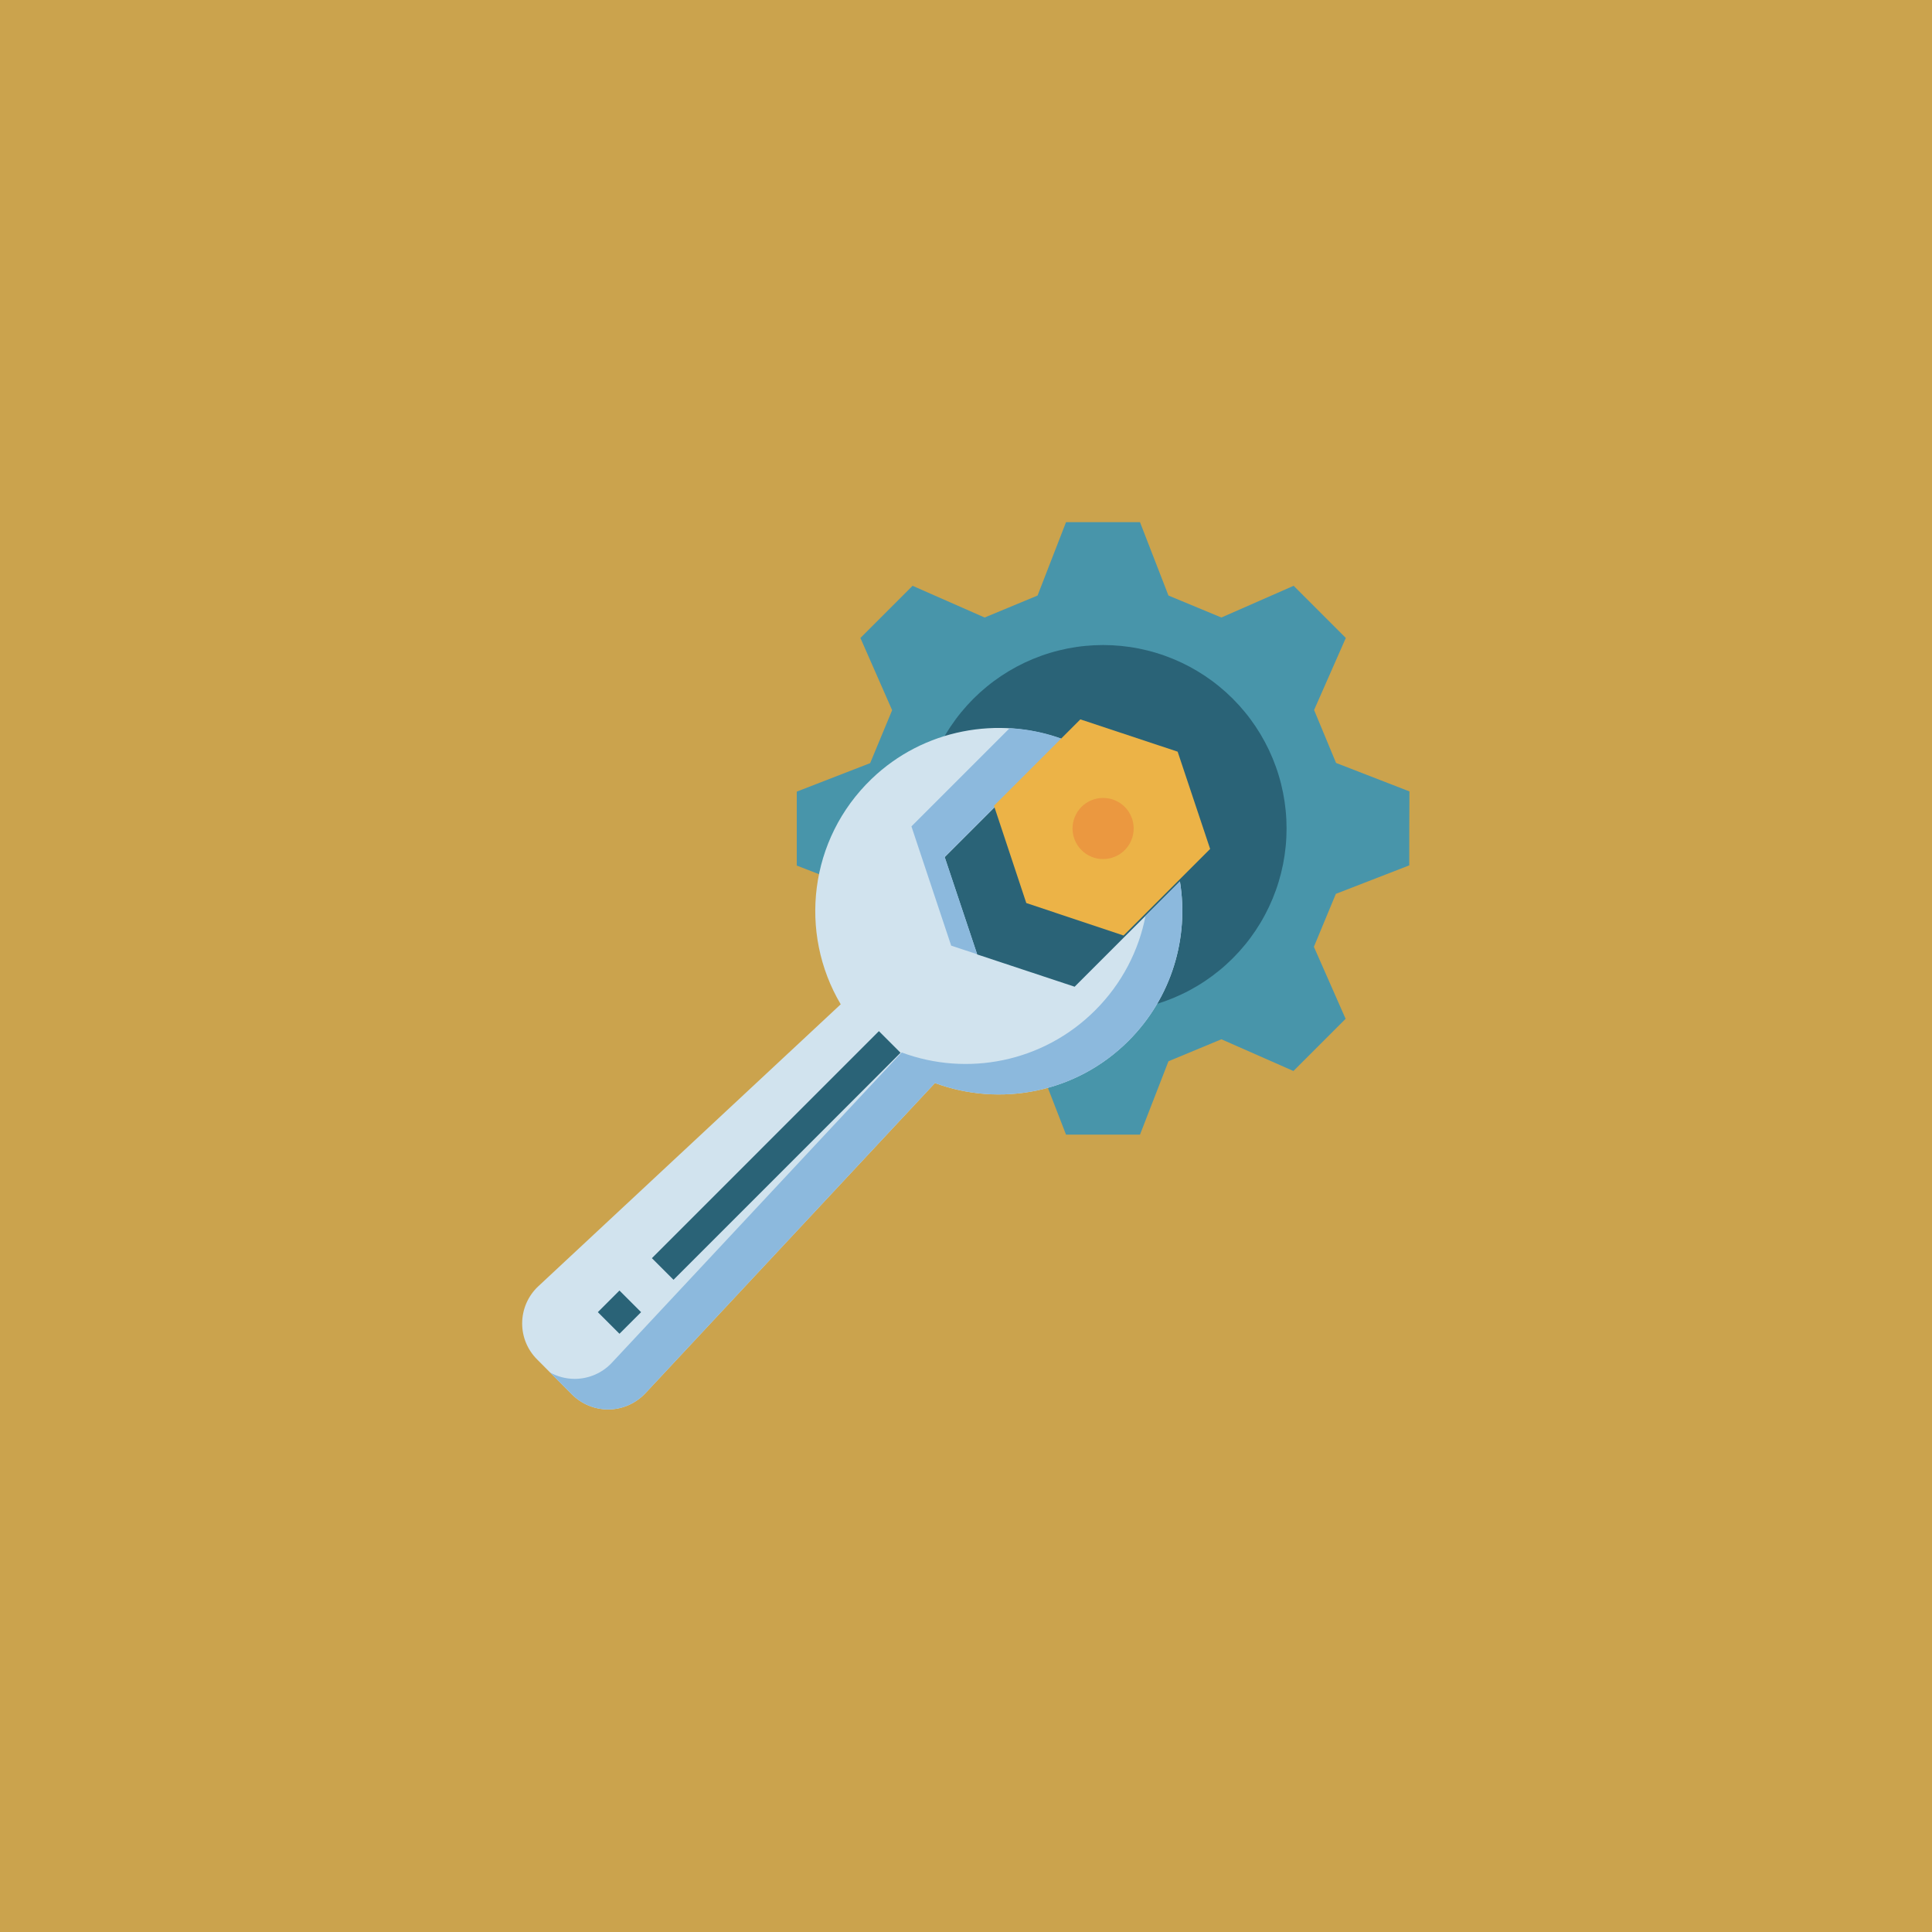
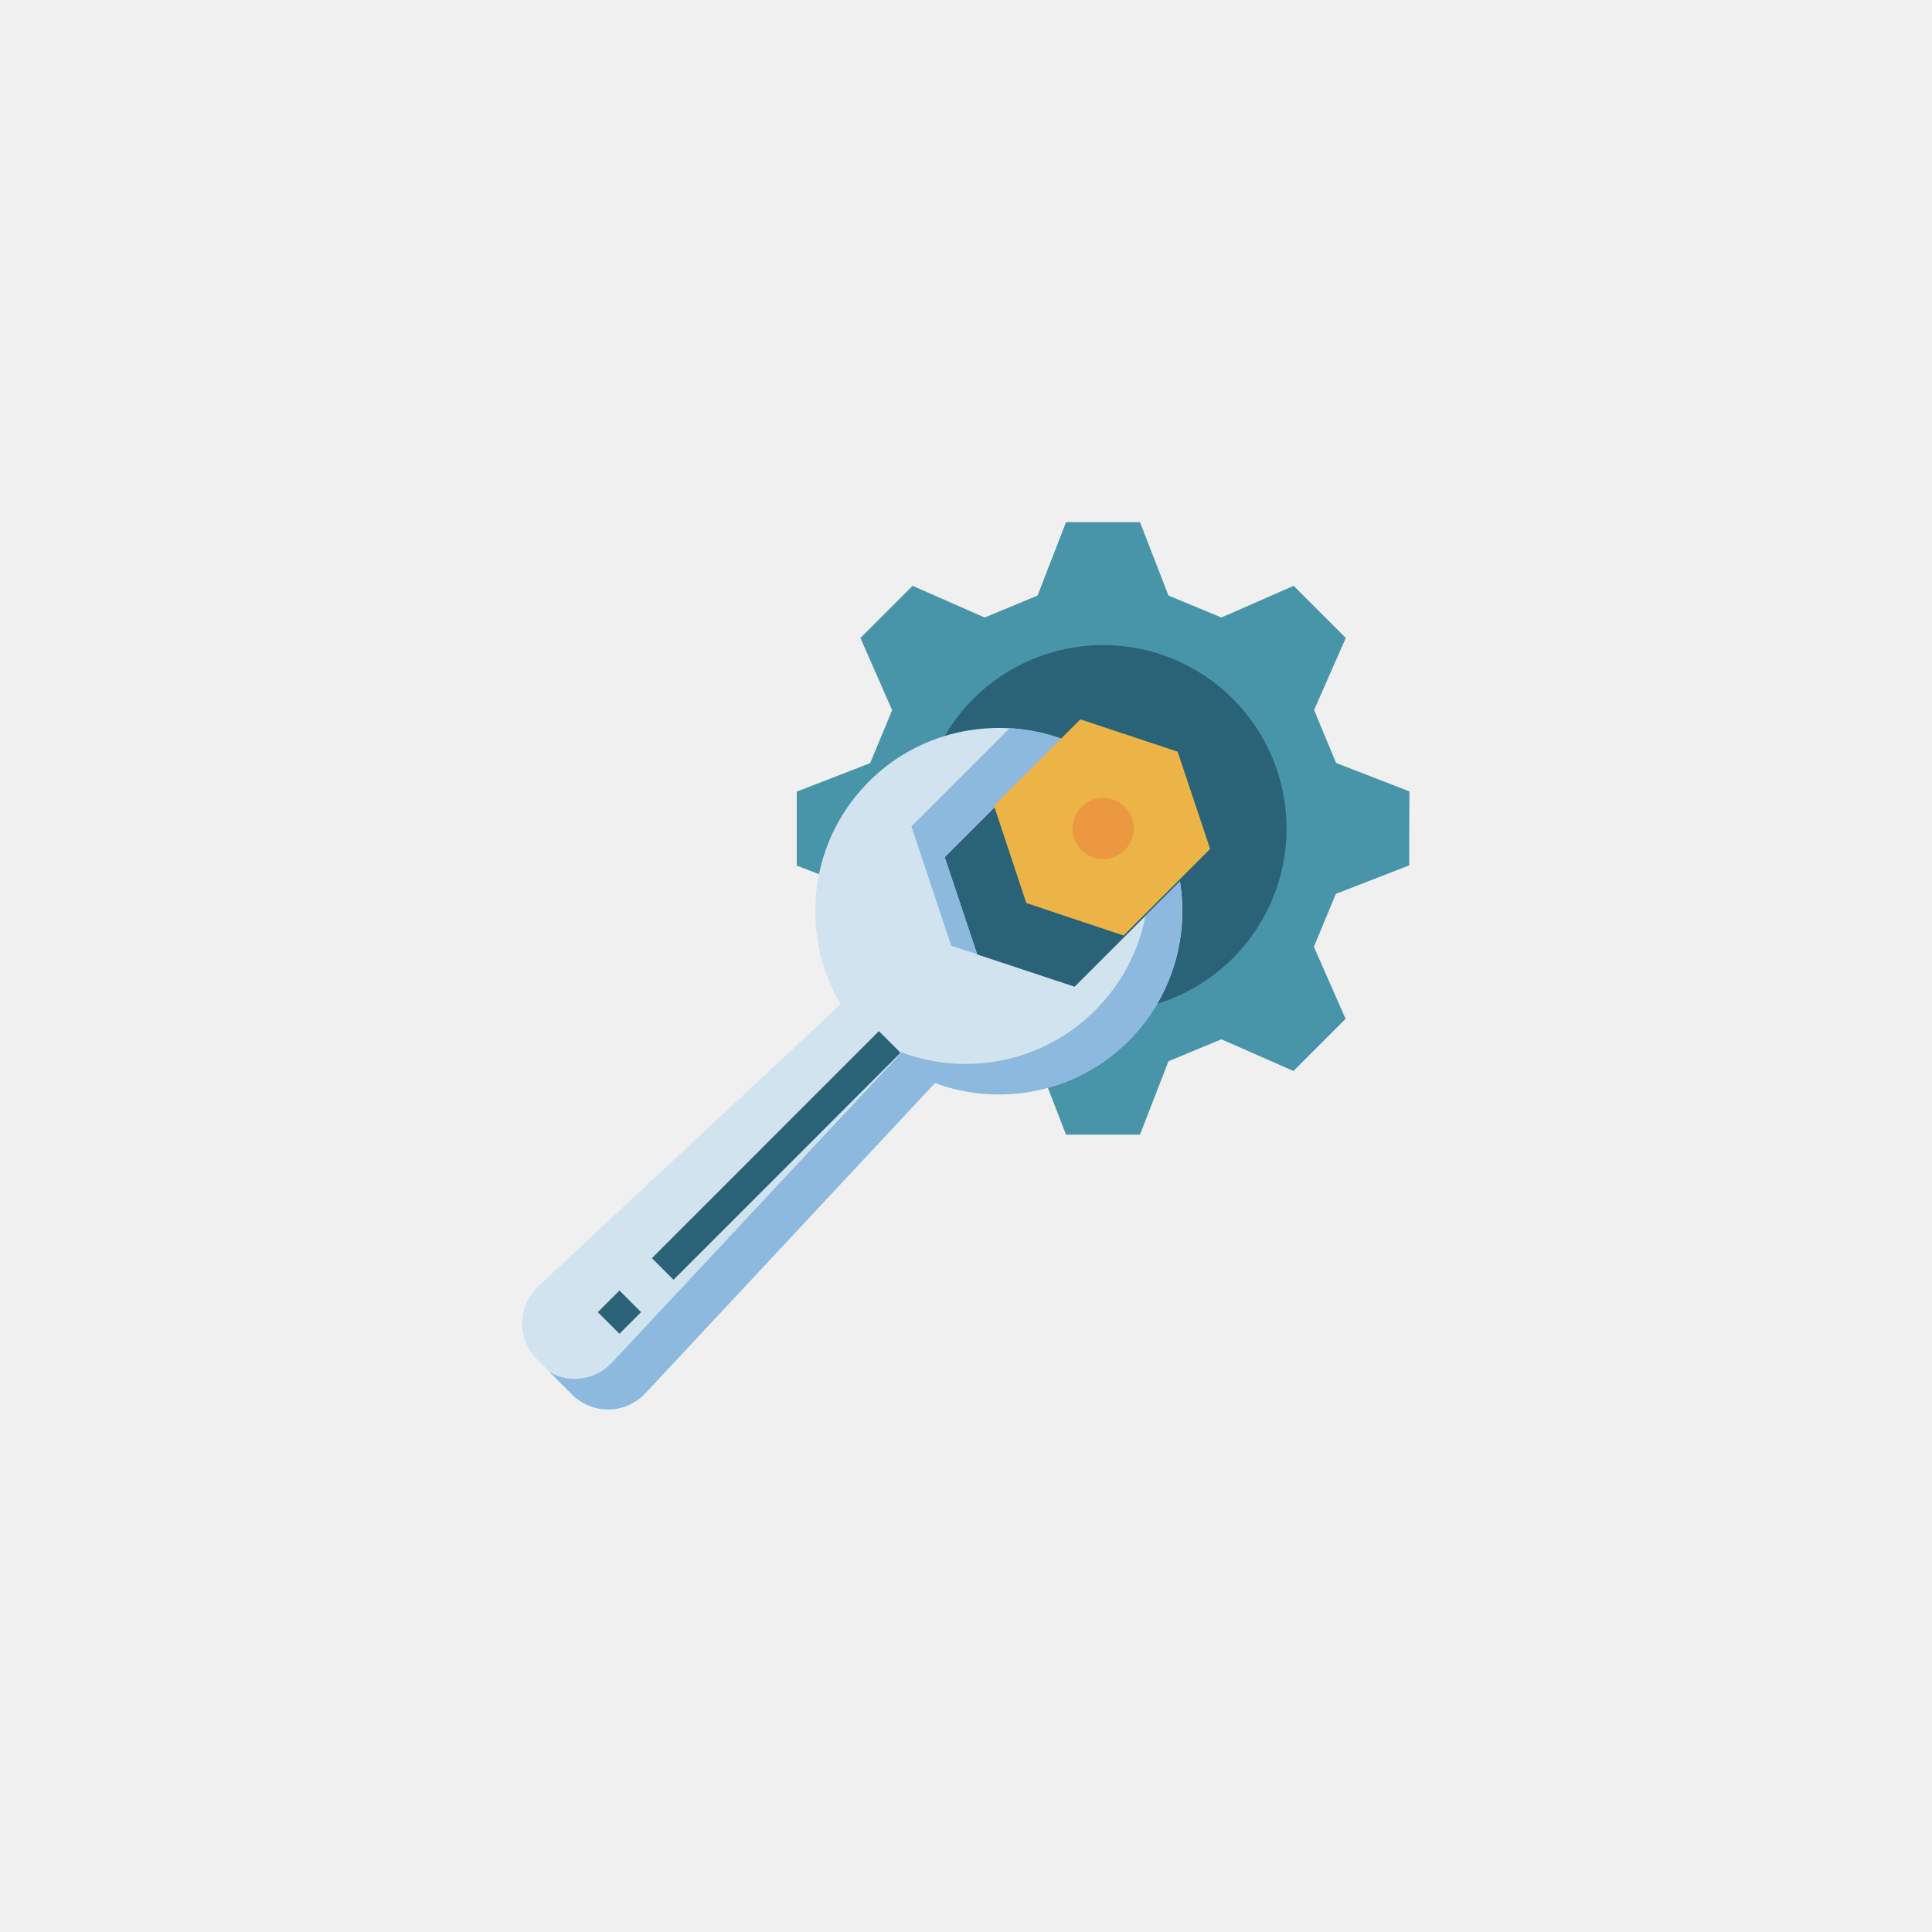
- <svg xmlns="http://www.w3.org/2000/svg" width="1080" zoomAndPan="magnify" viewBox="0 0 810 810" height="1080" preserveAspectRatio="xMidYMid meet" version="1.0">
+ <svg xmlns="http://www.w3.org/2000/svg" id="maintenance" width="1080" height="1080" version="1.0" viewBox="0 0 810 810">
  <defs>
-     <clipPath id="7154a00a21">
-       <path d="M 334 218.918 L 590.918 218.918 L 590.918 476 L 334 476 Z M 334 218.918 " clip-rule="nonzero" />
+     <clipPath id="a">
+       <path d="M334 218.918h256.918V476H334Zm0 0" />
    </clipPath>
-     <clipPath id="f221fc6ad2">
-       <path d="M 218.918 305 L 496 305 L 496 590.918 L 218.918 590.918 Z M 218.918 305 " clip-rule="nonzero" />
+     <clipPath id="b">
+       <path d="M218.918 305H496v285.918H218.918Zm0 0" />
    </clipPath>
-     <clipPath id="44fa5137ff">
-       <path d="M 230 369 L 496 369 L 496 590.918 L 230 590.918 Z M 230 369 " clip-rule="nonzero" />
+     <clipPath id="c">
+       <path d="M230 369h266v221.918H230Zm0 0" />
    </clipPath>
  </defs>
-   <rect x="-81" width="972" fill="#ffffff" y="-81" height="972" fill-opacity="1" />
-   <rect x="-81" width="972" fill="#ffffff" y="-81" height="972" fill-opacity="1" />
-   <rect x="-81" width="972" fill="#cba34d" y="-81" height="972" fill-opacity="1" />
-   <g clip-path="url(#7154a00a21)">
-     <path fill="#4895aa" d="M 590.836 362.812 L 560.07 374.75 C 556.465 383.484 554.461 388.211 550.855 396.945 L 564.156 427.148 C 553.418 437.887 552.938 438.367 542.281 449.023 L 512.078 435.723 C 503.344 439.328 498.617 441.332 489.883 444.938 L 477.945 475.703 C 462.805 475.703 462.164 475.703 446.938 475.703 L 435 444.938 C 426.27 441.332 421.543 439.328 412.809 435.723 L 382.602 449.102 C 371.867 438.367 371.387 437.887 360.73 427.23 L 374.031 397.023 C 370.426 388.293 368.422 383.562 364.816 374.832 L 334.051 362.895 C 334.051 347.75 334.051 347.109 334.051 331.887 L 364.816 319.949 C 368.422 311.215 370.426 306.488 374.031 297.754 L 360.73 267.469 C 371.465 256.734 371.945 256.254 382.602 245.598 L 412.809 258.895 C 421.543 255.289 426.27 253.289 435 249.684 L 446.938 218.918 C 462.082 218.918 462.723 218.918 477.945 218.918 L 489.883 249.684 C 498.617 253.289 503.344 255.289 512.078 258.895 L 542.363 245.598 C 553.098 256.332 553.578 256.812 564.234 267.469 L 550.938 297.676 C 554.543 306.406 556.543 311.137 560.148 319.867 L 590.918 331.805 C 590.836 347.027 590.836 347.668 590.836 362.812 Z M 590.836 362.812 " fill-opacity="1" fill-rule="nonzero" />
+   <g clip-path="url(#a)">
+     <path fill="#4895aa" d="M590.836 362.813 560.07 374.75c-3.605 8.734-5.61 13.46-9.215 22.195l13.301 30.203c-10.738 10.739-11.218 11.22-21.875 21.875l-30.203-13.3c-8.734 3.605-13.46 5.609-22.195 9.214l-11.938 30.766h-31.007L435 444.938c-8.73-3.606-13.457-5.61-22.191-9.215l-30.207 13.379-21.872-21.872 13.301-30.207c-3.605-8.73-5.61-13.46-9.215-22.191l-30.765-11.937v-31.008l30.765-11.938c3.606-8.734 5.61-13.46 9.215-22.195l-13.3-30.285 21.87-21.871 30.208 13.297c8.734-3.606 13.46-5.606 22.191-9.211l11.938-30.766h31.007l11.938 30.766c8.734 3.605 13.46 5.605 22.195 9.21l30.285-13.296 21.871 21.87-13.297 30.208c3.606 8.73 5.606 13.46 9.211 22.191l30.77 11.938c-.082 15.222-.082 15.867-.082 31.007Zm0 0" />
  </g>
-   <path fill="#2a6377" d="M 539.398 347.348 C 539.398 348.609 539.367 349.867 539.305 351.125 C 539.242 352.379 539.152 353.637 539.027 354.887 C 538.906 356.141 538.75 357.391 538.566 358.637 C 538.383 359.879 538.168 361.121 537.922 362.355 C 537.676 363.59 537.398 364.816 537.094 366.039 C 536.789 367.258 536.453 368.473 536.086 369.676 C 535.723 370.883 535.328 372.078 534.902 373.262 C 534.477 374.445 534.023 375.621 533.543 376.785 C 533.062 377.945 532.551 379.098 532.016 380.234 C 531.477 381.371 530.91 382.496 530.316 383.605 C 529.723 384.719 529.102 385.812 528.457 386.891 C 527.809 387.973 527.137 389.035 526.438 390.082 C 525.738 391.129 525.012 392.156 524.262 393.168 C 523.512 394.18 522.738 395.172 521.938 396.145 C 521.141 397.117 520.32 398.07 519.473 399.004 C 518.629 399.938 517.762 400.848 516.871 401.738 C 515.98 402.629 515.07 403.496 514.137 404.34 C 513.203 405.188 512.25 406.008 511.277 406.805 C 510.305 407.605 509.312 408.379 508.301 409.129 C 507.289 409.879 506.262 410.602 505.215 411.301 C 504.168 412 503.105 412.676 502.023 413.32 C 500.945 413.969 499.852 414.59 498.742 415.184 C 497.629 415.777 496.508 416.344 495.367 416.879 C 494.23 417.418 493.078 417.93 491.918 418.41 C 490.754 418.891 489.578 419.344 488.395 419.77 C 487.211 420.191 486.016 420.586 484.809 420.953 C 483.605 421.32 482.395 421.652 481.172 421.961 C 479.949 422.266 478.723 422.543 477.488 422.789 C 476.254 423.031 475.016 423.246 473.77 423.434 C 472.523 423.617 471.273 423.77 470.023 423.895 C 468.77 424.02 467.516 424.109 466.258 424.172 C 465 424.234 463.742 424.266 462.484 424.266 C 461.223 424.266 459.965 424.234 458.707 424.172 C 457.453 424.109 456.195 424.02 454.945 423.895 C 453.691 423.77 452.441 423.617 451.195 423.434 C 449.953 423.246 448.711 423.031 447.477 422.789 C 446.242 422.543 445.016 422.266 443.793 421.961 C 442.574 421.652 441.359 421.32 440.156 420.953 C 438.949 420.586 437.754 420.191 436.57 419.77 C 435.387 419.344 434.211 418.891 433.047 418.41 C 431.887 417.93 430.734 417.418 429.598 416.879 C 428.461 416.344 427.336 415.777 426.227 415.184 C 425.113 414.59 424.02 413.969 422.941 413.32 C 421.859 412.676 420.797 412 419.75 411.301 C 418.703 410.602 417.676 409.879 416.664 409.129 C 415.652 408.379 414.66 407.605 413.688 406.805 C 412.715 406.008 411.762 405.188 410.828 404.34 C 409.898 403.496 408.984 402.629 408.094 401.738 C 407.203 400.848 406.336 399.938 405.492 399.004 C 404.648 398.07 403.824 397.117 403.027 396.145 C 402.227 395.172 401.453 394.18 400.703 393.168 C 399.953 392.156 399.23 391.129 398.531 390.082 C 397.832 389.035 397.156 387.973 396.512 386.891 C 395.863 385.812 395.242 384.719 394.648 383.605 C 394.055 382.496 393.488 381.371 392.953 380.234 C 392.414 379.098 391.902 377.945 391.422 376.785 C 390.941 375.621 390.488 374.445 390.062 373.262 C 389.641 372.078 389.246 370.883 388.879 369.676 C 388.512 368.473 388.18 367.258 387.871 366.039 C 387.566 364.816 387.289 363.59 387.043 362.355 C 386.801 361.121 386.586 359.879 386.398 358.637 C 386.215 357.391 386.062 356.141 385.938 354.887 C 385.812 353.637 385.723 352.379 385.66 351.125 C 385.598 349.867 385.566 348.609 385.566 347.348 C 385.566 346.09 385.598 344.832 385.66 343.574 C 385.723 342.316 385.812 341.062 385.938 339.809 C 386.062 338.559 386.215 337.309 386.398 336.062 C 386.586 334.816 386.801 333.578 387.043 332.344 C 387.289 331.109 387.566 329.883 387.871 328.66 C 388.18 327.438 388.512 326.227 388.879 325.023 C 389.246 323.816 389.641 322.621 390.062 321.438 C 390.488 320.254 390.941 319.078 391.422 317.914 C 391.902 316.754 392.414 315.602 392.953 314.465 C 393.488 313.324 394.055 312.203 394.648 311.09 C 395.242 309.98 395.863 308.887 396.512 307.809 C 397.156 306.727 397.832 305.664 398.531 304.617 C 399.23 303.57 399.953 302.543 400.703 301.531 C 401.453 300.52 402.227 299.527 403.027 298.555 C 403.824 297.582 404.648 296.629 405.492 295.695 C 406.336 294.762 407.203 293.852 408.094 292.961 C 408.984 292.07 409.898 291.203 410.828 290.359 C 411.762 289.512 412.715 288.691 413.688 287.895 C 414.66 287.094 415.652 286.32 416.664 285.57 C 417.676 284.82 418.703 284.094 419.75 283.395 C 420.797 282.695 421.859 282.023 422.941 281.375 C 424.02 280.73 425.113 280.109 426.227 279.516 C 427.336 278.922 428.461 278.355 429.598 277.816 C 430.734 277.281 431.887 276.77 433.047 276.289 C 434.211 275.809 435.387 275.355 436.57 274.93 C 437.754 274.504 438.949 274.109 440.156 273.746 C 441.359 273.379 442.574 273.043 443.793 272.738 C 445.016 272.434 446.242 272.156 447.477 271.91 C 448.711 271.664 449.953 271.449 451.195 271.266 C 452.441 271.082 453.691 270.926 454.945 270.805 C 456.195 270.68 457.453 270.59 458.707 270.527 C 459.965 270.465 461.223 270.434 462.484 270.434 C 463.742 270.434 465 270.465 466.258 270.527 C 467.516 270.59 468.77 270.68 470.023 270.805 C 471.273 270.926 472.523 271.082 473.77 271.266 C 475.016 271.449 476.254 271.664 477.488 271.91 C 478.723 272.156 479.949 272.434 481.172 272.738 C 482.395 273.043 483.605 273.379 484.809 273.746 C 486.016 274.109 487.211 274.504 488.395 274.93 C 489.578 275.355 490.754 275.809 491.918 276.289 C 493.078 276.77 494.23 277.281 495.367 277.816 C 496.508 278.355 497.629 278.922 498.742 279.516 C 499.852 280.109 500.945 280.73 502.023 281.375 C 503.105 282.023 504.168 282.695 505.215 283.395 C 506.262 284.094 507.289 284.82 508.301 285.57 C 509.312 286.32 510.305 287.094 511.277 287.895 C 512.25 288.691 513.203 289.512 514.137 290.359 C 515.07 291.203 515.98 292.07 516.871 292.961 C 517.762 293.852 518.629 294.762 519.473 295.695 C 520.32 296.629 521.141 297.582 521.938 298.555 C 522.738 299.527 523.512 300.52 524.262 301.531 C 525.012 302.543 525.738 303.57 526.438 304.617 C 527.137 305.664 527.809 306.727 528.457 307.809 C 529.102 308.887 529.723 309.98 530.316 311.09 C 530.91 312.203 531.477 313.324 532.016 314.465 C 532.551 315.602 533.062 316.754 533.543 317.914 C 534.023 319.078 534.477 320.254 534.902 321.438 C 535.328 322.621 535.723 323.816 536.086 325.023 C 536.453 326.227 536.789 327.438 537.094 328.66 C 537.398 329.883 537.676 331.109 537.922 332.344 C 538.168 333.578 538.383 334.816 538.566 336.062 C 538.75 337.309 538.906 338.559 539.027 339.809 C 539.152 341.062 539.242 342.316 539.305 343.574 C 539.367 344.832 539.398 346.09 539.398 347.348 Z M 539.398 347.348 " fill-opacity="1" fill-rule="nonzero" />
-   <g clip-path="url(#f221fc6ad2)">
-     <path fill="#d1e3ee" d="M 409.684 400.148 L 396.062 359.367 L 445.496 309.934 C 418.656 300.078 387.25 305.605 365.457 326.52 C 339.098 351.836 334.77 391.176 352.477 421.059 L 225.727 539.238 C 221.398 543.246 218.918 548.934 218.918 554.863 C 218.918 560.551 221.16 565.918 225.164 569.926 L 239.746 584.586 C 243.754 588.594 249.203 590.918 254.969 590.918 C 260.898 590.918 266.508 588.434 270.594 584.105 L 391.977 454.07 C 419.297 464.164 451.188 458.316 473.141 436.363 C 491.324 418.176 498.535 393.098 494.691 369.543 L 450.543 413.688 Z M 409.684 400.148 " fill-opacity="1" fill-rule="nonzero" />
+   <path fill="#2a6377" d="M539.398 347.348c0 1.261-.03 2.52-.093 3.777a75.748 75.748 0 0 1-.278 3.762 75.557 75.557 0 0 1-.46 3.75 75.48 75.48 0 0 1-1.473 7.402 73.723 73.723 0 0 1-1.008 3.637 71.28 71.28 0 0 1-1.184 3.586 81.906 81.906 0 0 1-1.359 3.523 75.537 75.537 0 0 1-3.227 6.82 77.232 77.232 0 0 1-3.878 6.477 76.96 76.96 0 0 1-4.5 6.063 74.276 74.276 0 0 1-2.465 2.859 74.696 74.696 0 0 1-2.602 2.734c-.89.89-1.8 1.758-2.734 2.602a74.277 74.277 0 0 1-2.86 2.465 76.867 76.867 0 0 1-6.063 4.496 77.14 77.14 0 0 1-6.472 3.883 73.58 73.58 0 0 1-3.375 1.695 75.288 75.288 0 0 1-6.972 2.89 80.197 80.197 0 0 1-3.586 1.184 72.549 72.549 0 0 1-3.637 1.008c-1.223.305-2.45.582-3.684.828a75.976 75.976 0 0 1-7.465 1.105 75.905 75.905 0 0 1-3.765.278 76.022 76.022 0 0 1-7.551 0 75.748 75.748 0 0 1-3.762-.277 75.556 75.556 0 0 1-3.75-.461 80.397 80.397 0 0 1-3.718-.645 79.552 79.552 0 0 1-3.684-.828 73.723 73.723 0 0 1-3.637-1.008 80.197 80.197 0 0 1-3.586-1.183 75.288 75.288 0 0 1-6.973-2.89 77.232 77.232 0 0 1-6.656-3.555 77.14 77.14 0 0 1-3.191-2.024 76.867 76.867 0 0 1-11.656-9.563c-.89-.89-1.758-1.8-2.602-2.734a77.876 77.876 0 0 1-4.789-5.836 76.867 76.867 0 0 1-4.191-6.277 73.259 73.259 0 0 1-1.864-3.286 71.504 71.504 0 0 1-1.695-3.37 75.29 75.29 0 0 1-2.89-6.973 78.298 78.298 0 0 1-2.191-7.223 79.55 79.55 0 0 1-.829-3.684 85.999 85.999 0 0 1-.645-3.718 80.511 80.511 0 0 1-.46-3.75 75.748 75.748 0 0 1-.278-3.762 76.062 76.062 0 0 1 0-7.55c.063-1.259.152-2.512.277-3.766a81 81 0 0 1 .461-3.747c.188-1.242.403-2.484.645-3.718a76.974 76.974 0 0 1 3.02-10.906 75.289 75.289 0 0 1 2.89-6.973 73.58 73.58 0 0 1 3.559-6.656 76.867 76.867 0 0 1 11.582-14.848c.89-.89 1.804-1.758 2.734-2.602a74.276 74.276 0 0 1 2.86-2.464 76.96 76.96 0 0 1 6.063-4.5 77.058 77.058 0 0 1 27.726-11.485 80.398 80.398 0 0 1 3.718-.644 75.556 75.556 0 0 1 3.75-.461 75.748 75.748 0 0 1 3.762-.278 76.062 76.062 0 0 1 7.55 0c1.259.063 2.513.153 3.766.278a75.976 75.976 0 0 1 7.465 1.105c1.235.246 2.461.524 3.684.828 1.223.305 2.433.64 3.637 1.008 1.207.363 2.402.758 3.586 1.184 1.183.425 2.359.879 3.523 1.36 1.16.48 2.312.991 3.45 1.53a73.582 73.582 0 0 1 3.374 1.696 77.058 77.058 0 0 1 6.473 3.879 76.96 76.96 0 0 1 6.062 4.5 74.276 74.276 0 0 1 2.86 2.464c.933.844 1.843 1.711 2.734 2.602.89.89 1.758 1.8 2.602 2.734a74.276 74.276 0 0 1 2.465 2.86 76.959 76.959 0 0 1 4.5 6.063 77.055 77.055 0 0 1 11.484 27.726 75.977 75.977 0 0 1 1.105 7.465c.125 1.254.215 2.507.278 3.765.062 1.258.093 2.516.093 3.774Zm0 0" />
+   <g clip-path="url(#b)">
+     <path fill="#d1e3ee" d="m409.684 400.148-13.622-40.78 49.434-49.434c-26.84-9.856-58.246-4.329-80.039 16.586-26.36 25.316-30.687 64.656-12.98 94.539l-126.75 118.18c-4.329 4.007-6.809 9.695-6.809 15.624a21.227 21.227 0 0 0 6.246 15.063l14.582 14.66c4.008 4.008 9.457 6.332 15.223 6.332 5.93 0 11.539-2.484 15.625-6.813L391.977 454.07c27.32 10.094 59.21 4.246 81.164-17.707 18.183-18.187 25.394-43.265 21.55-66.82l-44.148 44.144Zm0 0" />
  </g>
-   <g clip-path="url(#44fa5137ff)">
-     <path fill="#8cb9dd" d="M 494.691 369.543 L 480.27 383.965 C 477.465 398.465 470.414 412.328 459.199 423.543 C 437.246 445.496 405.355 451.426 378.035 441.25 L 256.574 571.285 C 252.566 575.613 246.879 578.098 240.949 578.098 C 237.266 578.098 233.66 577.137 230.535 575.371 L 239.746 584.586 C 243.754 588.594 249.203 590.918 254.969 590.918 C 260.898 590.918 266.508 588.434 270.594 584.105 L 391.977 454.07 C 419.297 464.164 451.188 458.316 473.141 436.363 C 491.324 418.176 498.535 393.098 494.691 369.543 Z M 494.691 369.543 " fill-opacity="1" fill-rule="nonzero" />
+   <g clip-path="url(#c)">
+     <path fill="#8cb9dd" d="m494.691 369.543-14.421 14.422c-2.805 14.5-9.856 28.363-21.07 39.578-21.954 21.953-53.845 27.883-81.165 17.707l-121.46 130.035a21.34 21.34 0 0 1-15.626 6.813c-3.683 0-7.289-.961-10.414-2.727l9.211 9.215c4.008 4.008 9.457 6.332 15.223 6.332 5.93 0 11.539-2.484 15.625-6.813L391.977 454.07c27.32 10.094 59.21 4.246 81.164-17.707 18.183-18.187 25.394-43.265 21.55-66.82Zm0 0" />
  </g>
-   <path fill="#8cb9dd" d="M 382.121 346.469 L 398.785 396.465 L 409.684 400.07 L 396.062 359.289 L 445.496 309.852 C 438.367 307.207 430.836 305.688 423.305 305.285 Z M 382.121 346.469 " fill-opacity="1" fill-rule="nonzero" />
-   <path fill="#ecb347" d="M 507.352 355.922 L 471.055 392.219 L 430.273 378.598 L 416.734 337.816 L 452.949 301.602 L 493.73 315.141 Z M 507.352 355.922 " fill-opacity="1" fill-rule="nonzero" />
-   <path fill="#eb9840" d="M 475.301 347.348 C 475.301 348.191 475.219 349.023 475.055 349.852 C 474.891 350.676 474.648 351.477 474.324 352.254 C 474.004 353.031 473.609 353.773 473.141 354.473 C 472.676 355.172 472.141 355.82 471.547 356.414 C 470.953 357.008 470.305 357.539 469.605 358.008 C 468.906 358.477 468.168 358.871 467.387 359.191 C 466.609 359.516 465.809 359.758 464.984 359.922 C 464.156 360.086 463.324 360.168 462.484 360.168 C 461.641 360.168 460.809 360.086 459.98 359.922 C 459.156 359.758 458.355 359.516 457.578 359.191 C 456.801 358.871 456.059 358.477 455.359 358.008 C 454.66 357.539 454.012 357.008 453.418 356.414 C 452.824 355.82 452.293 355.172 451.824 354.473 C 451.355 353.773 450.961 353.031 450.641 352.254 C 450.316 351.477 450.074 350.676 449.91 349.852 C 449.746 349.023 449.664 348.191 449.664 347.348 C 449.664 346.508 449.746 345.676 449.91 344.848 C 450.074 344.023 450.316 343.223 450.641 342.445 C 450.961 341.664 451.355 340.926 451.824 340.227 C 452.293 339.527 452.824 338.879 453.418 338.285 C 454.012 337.691 454.66 337.156 455.359 336.691 C 456.059 336.223 456.801 335.828 457.578 335.508 C 458.355 335.184 459.156 334.941 459.98 334.777 C 460.809 334.613 461.641 334.531 462.484 334.531 C 463.324 334.531 464.156 334.613 464.984 334.777 C 465.809 334.941 466.609 335.184 467.387 335.508 C 468.168 335.828 468.906 336.223 469.605 336.691 C 470.305 337.156 470.953 337.691 471.547 338.285 C 472.141 338.879 472.676 339.527 473.141 340.227 C 473.609 340.926 474.004 341.664 474.324 342.445 C 474.648 343.223 474.891 344.023 475.055 344.848 C 475.219 345.676 475.301 346.508 475.301 347.348 Z M 475.301 347.348 " fill-opacity="1" fill-rule="nonzero" />
-   <path fill="#2a6377" d="M 250.648 550.125 L 259.715 541.059 L 268.777 550.125 L 259.715 559.188 Z M 250.648 550.125 " fill-opacity="1" fill-rule="nonzero" />
-   <path fill="#2a6377" d="M 273.309 527.492 L 368.484 432.312 L 377.547 441.375 L 282.371 536.555 Z M 273.309 527.492 " fill-opacity="1" fill-rule="nonzero" />
+   <path fill="#8cb9dd" d="m382.121 346.469 16.664 49.996 10.899 3.605-13.622-40.78 49.434-49.438c-7.129-2.641-14.66-4.164-22.191-4.567Zm0 0" />
+   <path fill="#ecb347" d="m507.352 355.922-36.297 36.297-40.782-13.621-13.539-40.782 36.215-36.214 40.781 13.539Zm0 0" />
+   <path fill="#eb9840" d="M475.3 347.348c0 .843-.081 1.675-.245 2.504a12.626 12.626 0 0 1-.73 2.402c-.321.777-.716 1.52-1.184 2.219a12.89 12.89 0 0 1-3.535 3.535c-.7.469-1.438.863-2.22 1.183a12.824 12.824 0 0 1-15.563-4.719c-.468-.699-.862-1.44-1.182-2.218a12.626 12.626 0 0 1-.73-2.402 12.834 12.834 0 0 1 1.913-9.625 12.89 12.89 0 0 1 3.535-3.536c.7-.468 1.442-.863 2.22-1.183a12.626 12.626 0 0 1 2.401-.73 12.834 12.834 0 0 1 9.625 1.913 12.89 12.89 0 0 1 3.536 3.536c.468.699.863 1.441 1.183 2.218a12.824 12.824 0 0 1 .977 4.902Zm0 0" />
+   <path fill="#2a6377" d="m250.648 550.125 9.067-9.066 9.062 9.066-9.062 9.063ZM273.309 527.492l95.175-95.18 9.063 9.063-95.176 95.18Zm0 0" />
</svg>
